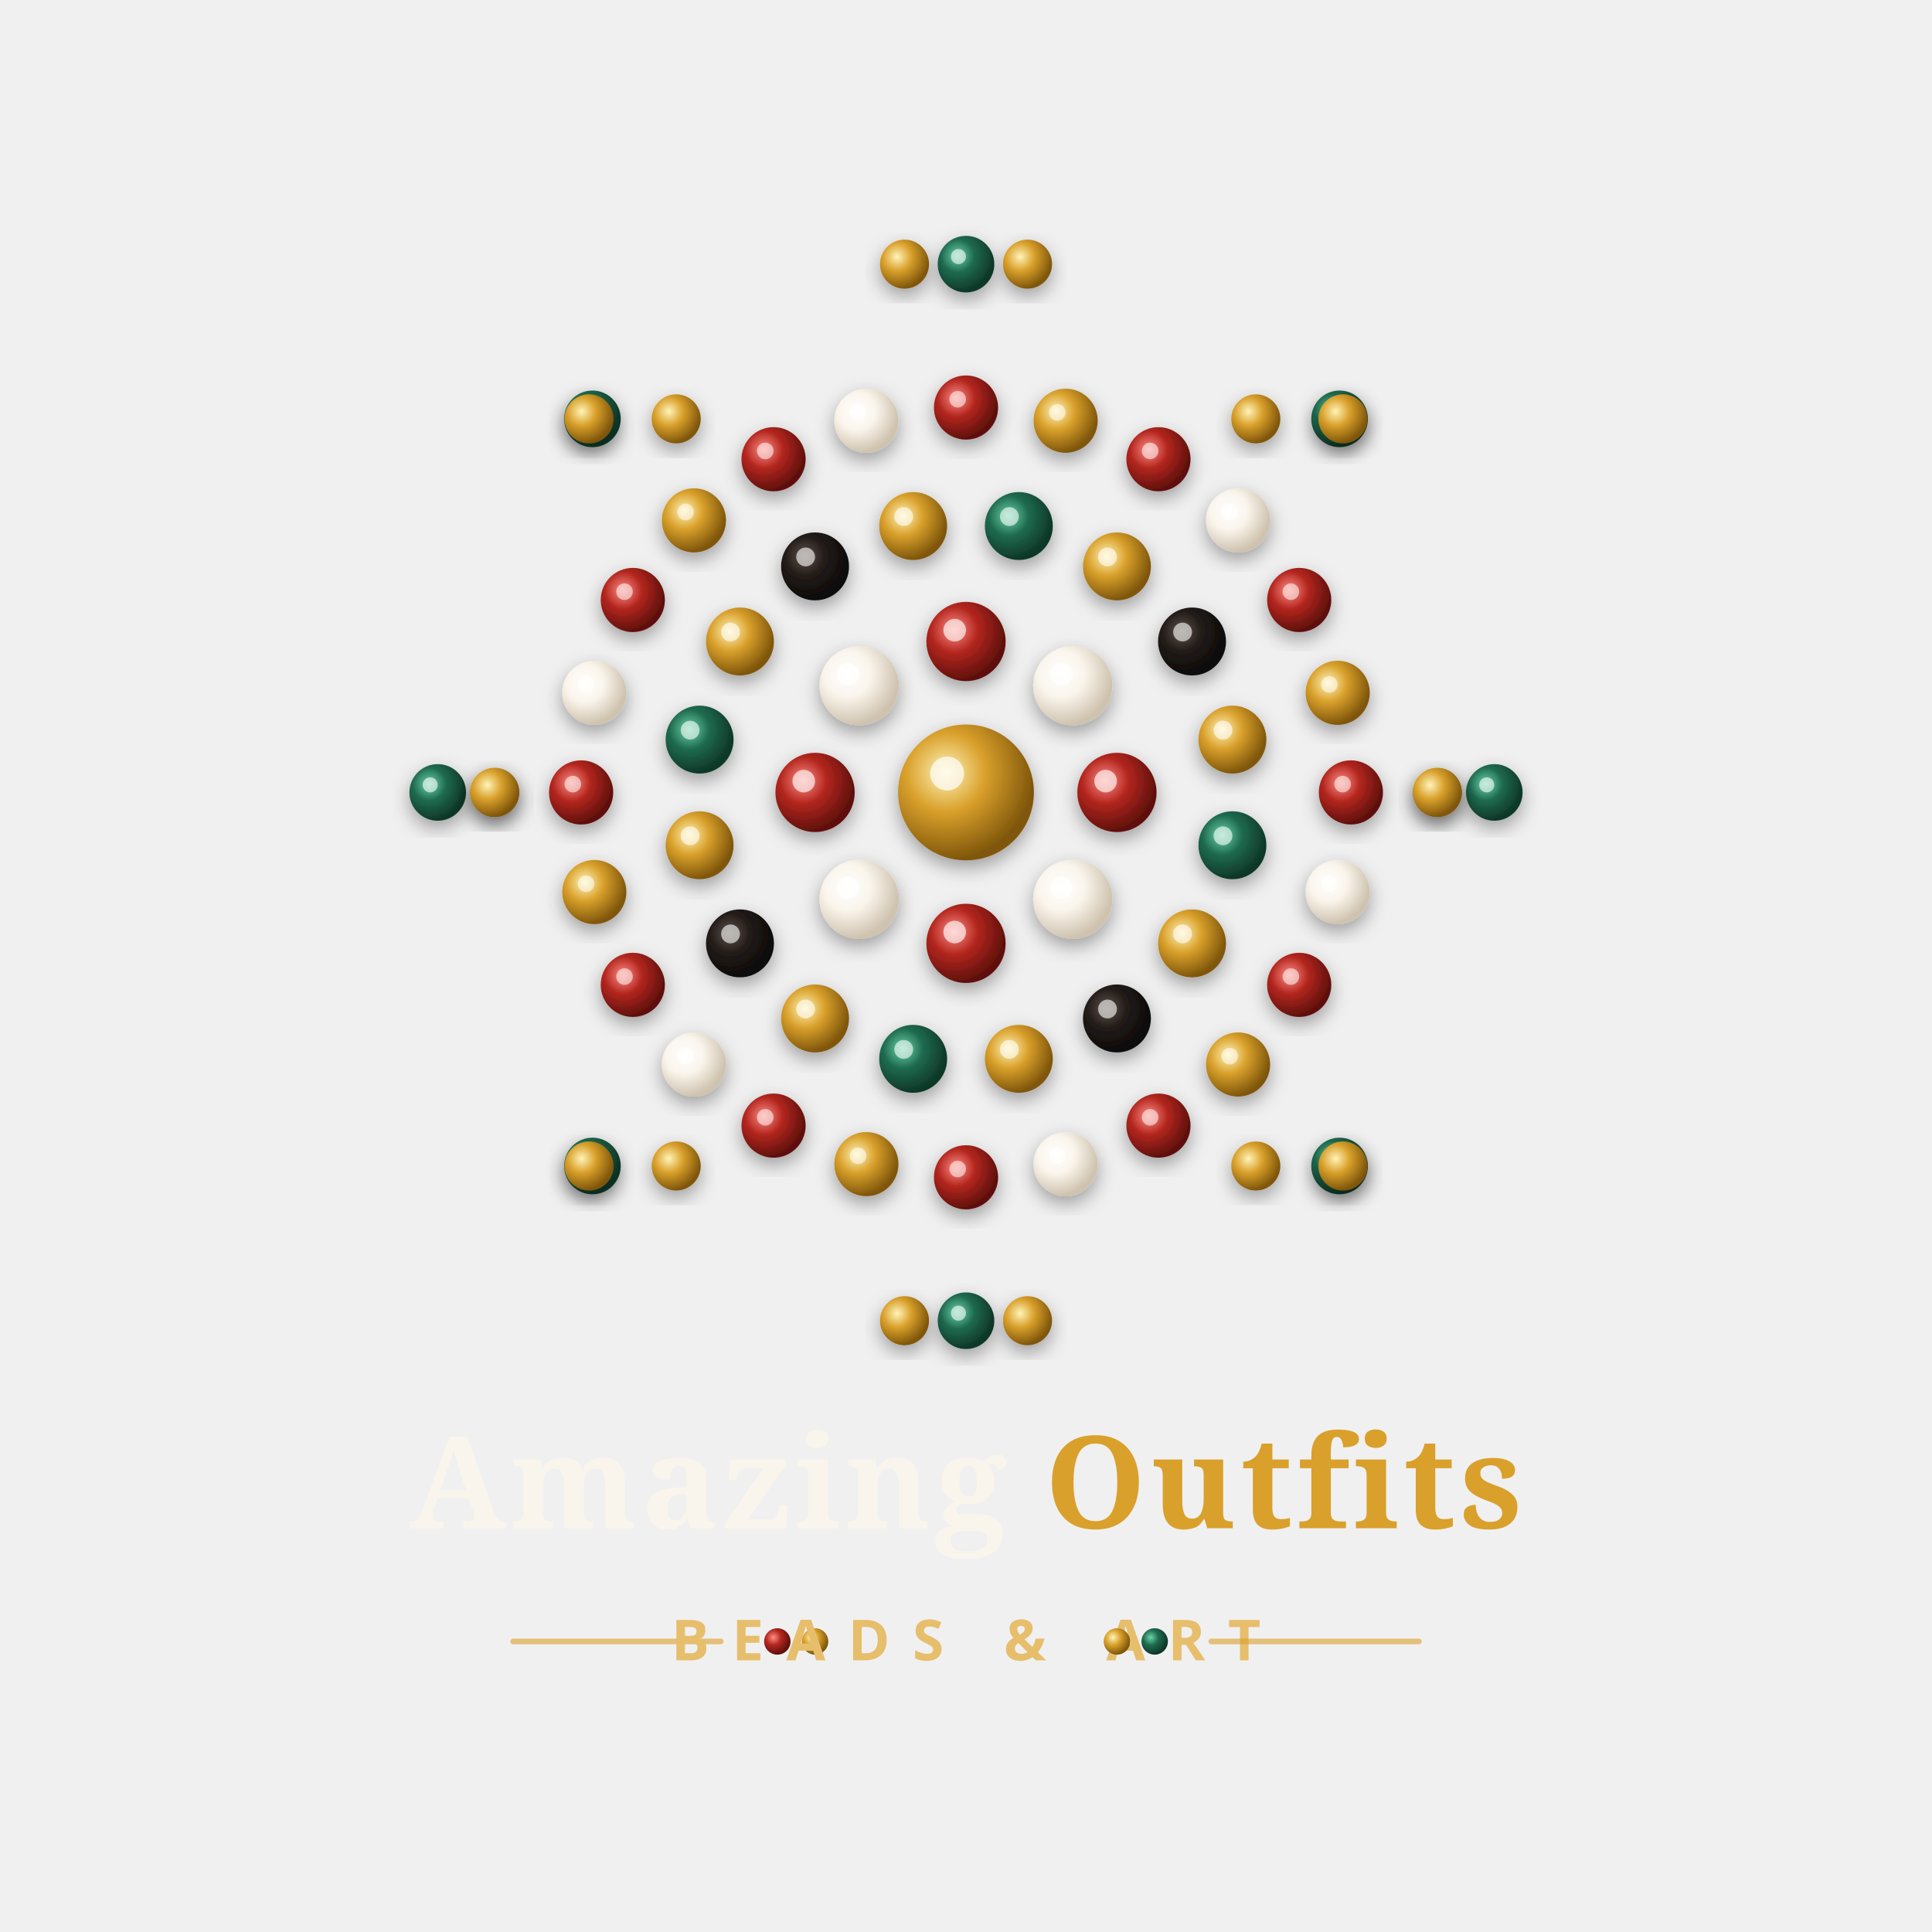
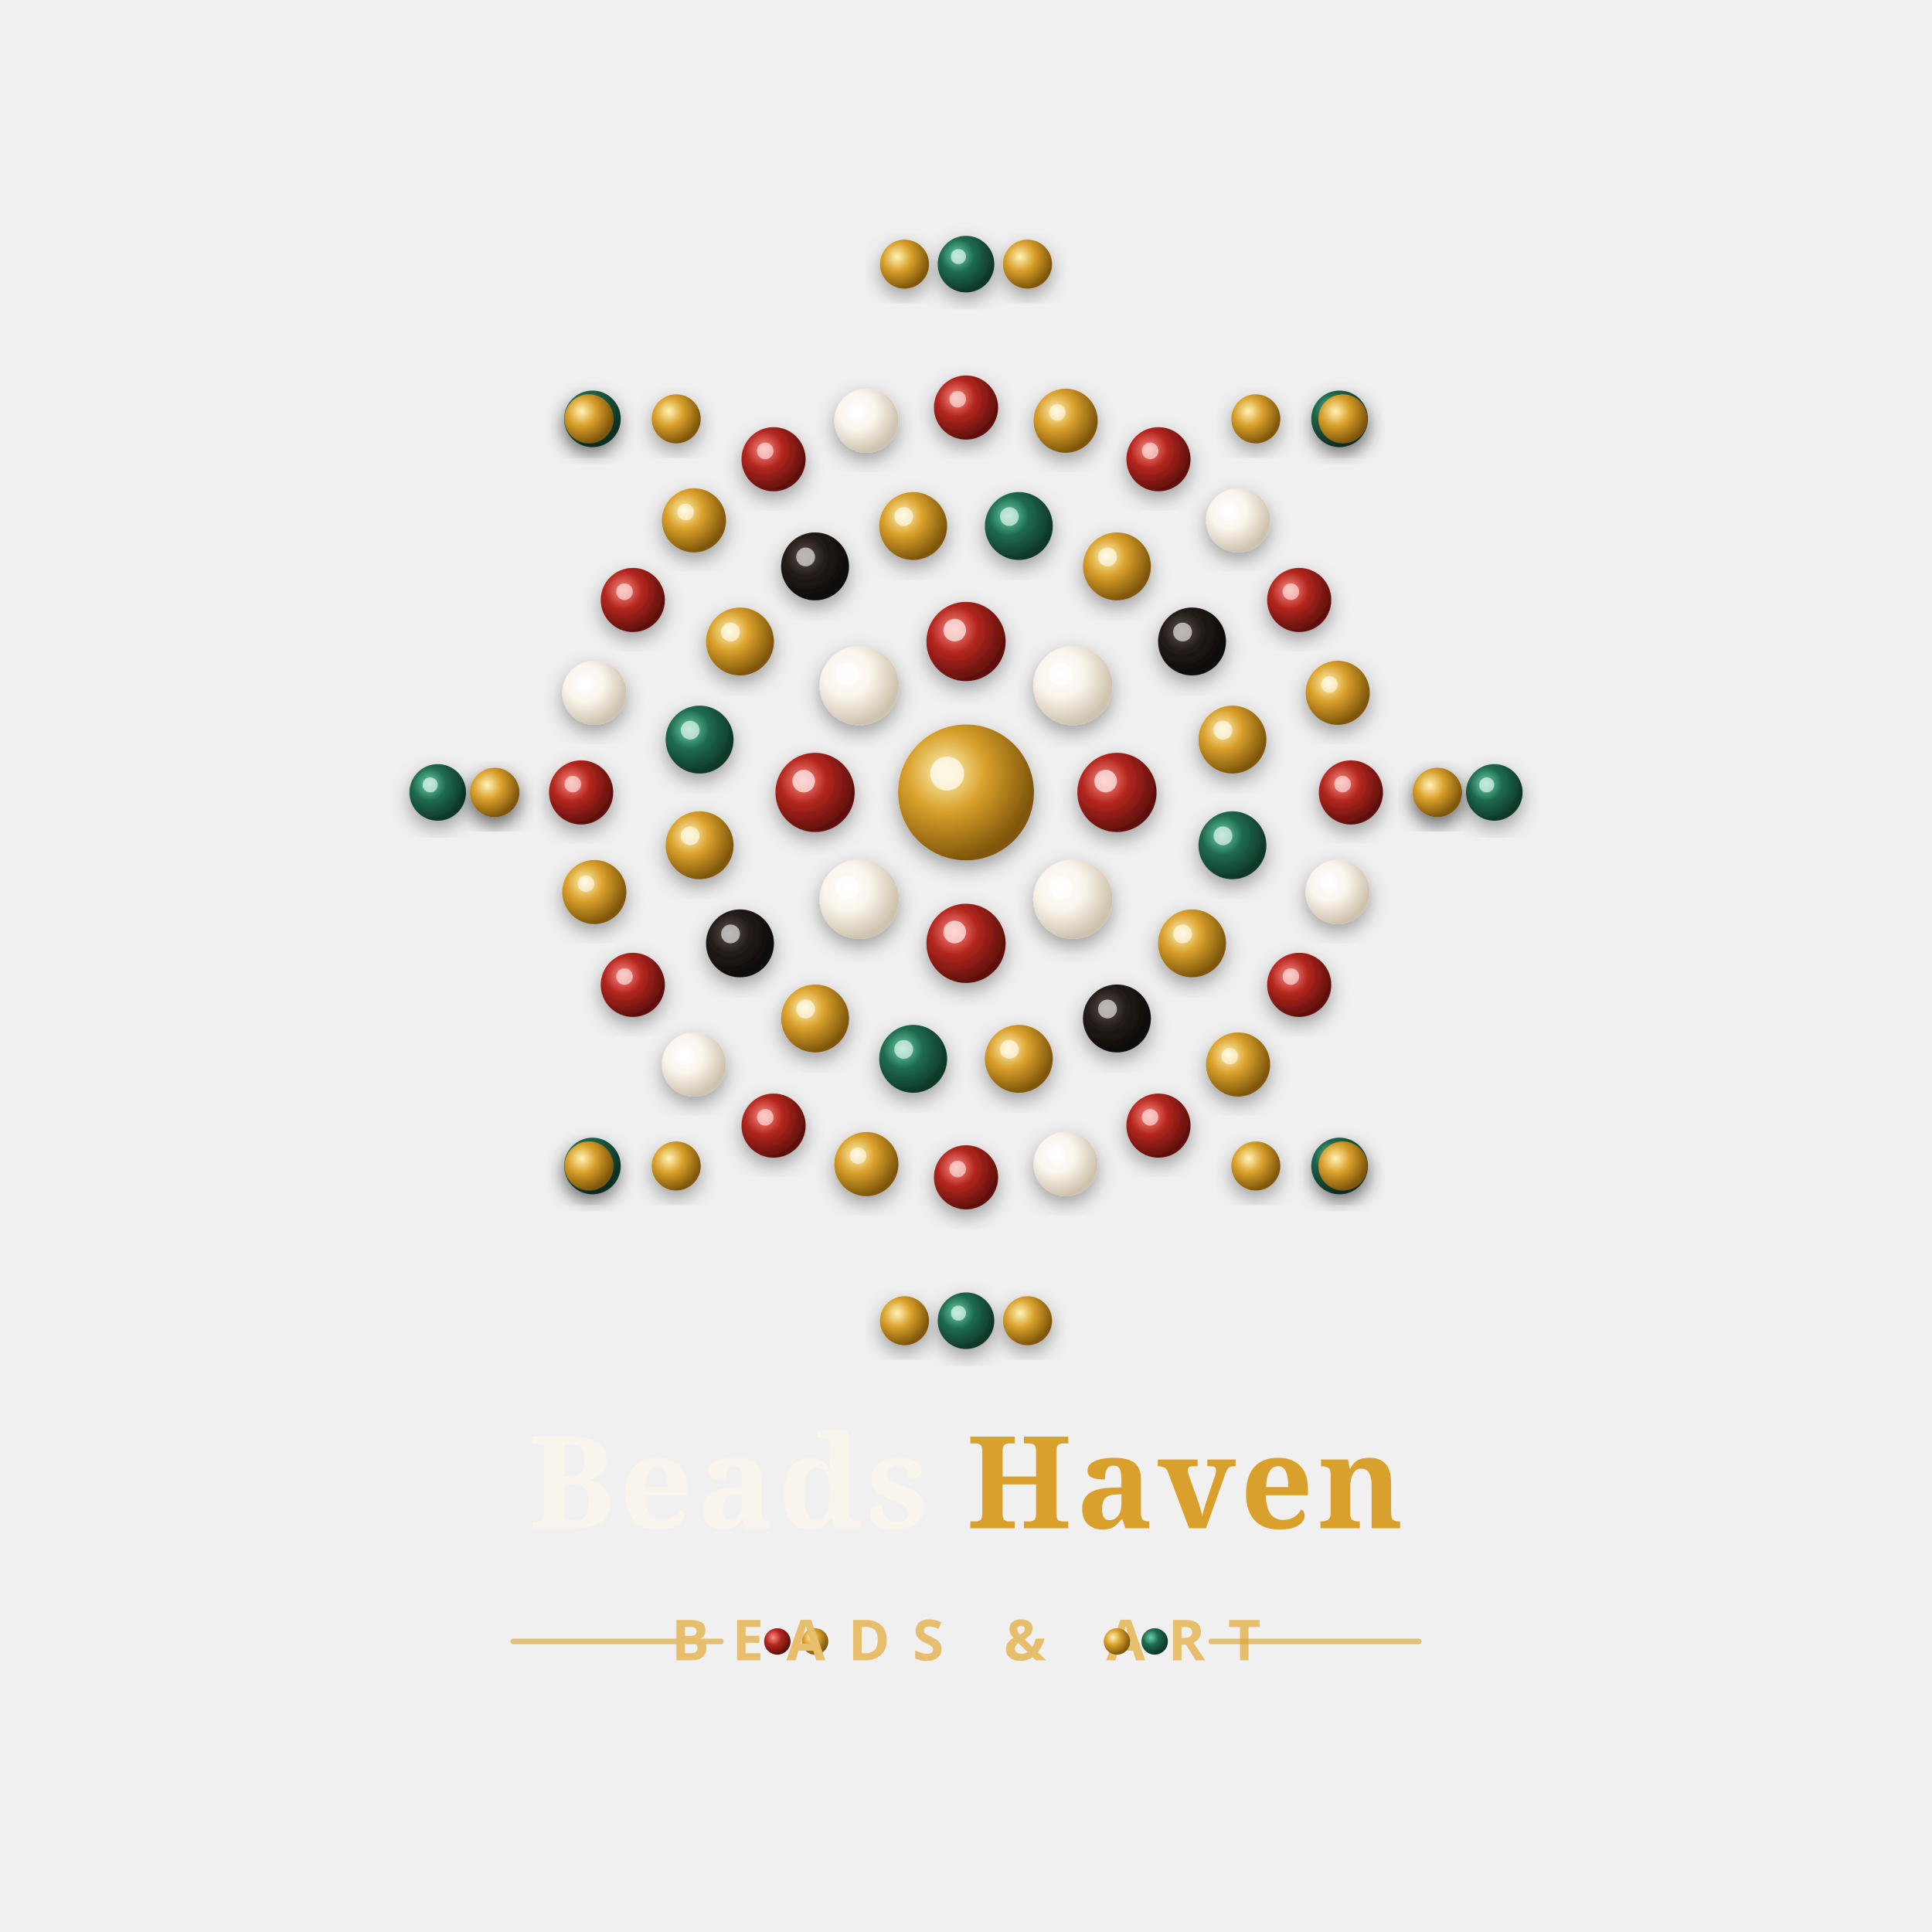
<svg xmlns="http://www.w3.org/2000/svg" viewBox="0 0 512 512" width="512" height="512">
  <defs>
    <radialGradient id="goldBead" cx="35%" cy="35%" r="65%">
      <stop offset="0%" stop-color="#fff4b8" />
      <stop offset="45%" stop-color="#d9a02b" />
      <stop offset="100%" stop-color="#80570b" />
    </radialGradient>
    <radialGradient id="redBead" cx="35%" cy="35%" r="65%">
      <stop offset="0%" stop-color="#ff8e87" />
      <stop offset="45%" stop-color="#b3261e" />
      <stop offset="100%" stop-color="#5f100c" />
    </radialGradient>
    <radialGradient id="greenBead" cx="35%" cy="35%" r="65%">
      <stop offset="0%" stop-color="#6ad4aa" />
      <stop offset="45%" stop-color="#1f6b4f" />
      <stop offset="100%" stop-color="#0e3728" />
    </radialGradient>
    <radialGradient id="blackBead" cx="35%" cy="35%" r="65%">
      <stop offset="0%" stop-color="#5d524b" />
      <stop offset="45%" stop-color="#231c19" />
      <stop offset="100%" stop-color="#0c0908" />
    </radialGradient>
    <radialGradient id="creamBead" cx="35%" cy="35%" r="65%">
      <stop offset="0%" stop-color="#ffffff" />
      <stop offset="45%" stop-color="#faf5ec" />
      <stop offset="100%" stop-color="#cfc3af" />
    </radialGradient>
    <filter id="beadShadow" x="-30%" y="-30%" width="160%" height="160%">
      <feDropShadow dx="0" dy="2" stdDeviation="2.5" flood-color="#000000" flood-opacity="0.35" />
    </filter>
  </defs>
  <circle cx="256" cy="210" r="18.0" fill="url(#goldBead)" filter="url(#beadShadow)" />
  <circle cx="251.0" cy="205.0" r="4.5" fill="#ffffff" opacity="0.7" />
  <circle cx="296.0" cy="210.0" r="10.5" fill="url(#redBead)" filter="url(#beadShadow)" />
  <circle cx="293.0" cy="207.0" r="3.0" fill="#ffffff" opacity="0.65" />
  <circle cx="284.3" cy="238.3" r="10.5" fill="url(#creamBead)" filter="url(#beadShadow)" />
  <circle cx="281.3" cy="235.3" r="3.0" fill="#ffffff" opacity="0.65" />
  <circle cx="256.0" cy="250.0" r="10.5" fill="url(#redBead)" filter="url(#beadShadow)" />
  <circle cx="253.0" cy="247.0" r="3.0" fill="#ffffff" opacity="0.65" />
  <circle cx="227.7" cy="238.3" r="10.5" fill="url(#creamBead)" filter="url(#beadShadow)" />
  <circle cx="224.7" cy="235.3" r="3.0" fill="#ffffff" opacity="0.65" />
  <circle cx="216.0" cy="210.0" r="10.5" fill="url(#redBead)" filter="url(#beadShadow)" />
  <circle cx="213.0" cy="207.0" r="3.0" fill="#ffffff" opacity="0.65" />
  <circle cx="227.7" cy="181.7" r="10.5" fill="url(#creamBead)" filter="url(#beadShadow)" />
  <circle cx="224.7" cy="178.7" r="3.0" fill="#ffffff" opacity="0.65" />
  <circle cx="256.0" cy="170.0" r="10.5" fill="url(#redBead)" filter="url(#beadShadow)" />
  <circle cx="253.0" cy="167.0" r="3.0" fill="#ffffff" opacity="0.65" />
  <circle cx="284.3" cy="181.7" r="10.5" fill="url(#creamBead)" filter="url(#beadShadow)" />
  <circle cx="281.3" cy="178.7" r="3.0" fill="#ffffff" opacity="0.65" />
  <circle cx="326.6" cy="224.0" r="9.0" fill="url(#greenBead)" filter="url(#beadShadow)" />
  <circle cx="324.1" cy="221.5" r="2.5" fill="#ffffff" opacity="0.6" />
  <circle cx="315.9" cy="250.0" r="9.0" fill="url(#goldBead)" filter="url(#beadShadow)" />
  <circle cx="313.4" cy="247.5" r="2.5" fill="#ffffff" opacity="0.6" />
  <circle cx="296.0" cy="269.9" r="9.0" fill="url(#blackBead)" filter="url(#beadShadow)" />
  <circle cx="293.5" cy="267.4" r="2.5" fill="#ffffff" opacity="0.6" />
  <circle cx="270.0" cy="280.6" r="9.0" fill="url(#goldBead)" filter="url(#beadShadow)" />
  <circle cx="267.5" cy="278.1" r="2.5" fill="#ffffff" opacity="0.6" />
  <circle cx="242.0" cy="280.6" r="9.0" fill="url(#greenBead)" filter="url(#beadShadow)" />
  <circle cx="239.5" cy="278.1" r="2.5" fill="#ffffff" opacity="0.6" />
  <circle cx="216.0" cy="269.9" r="9.0" fill="url(#goldBead)" filter="url(#beadShadow)" />
  <circle cx="213.5" cy="267.4" r="2.5" fill="#ffffff" opacity="0.6" />
  <circle cx="196.1" cy="250.0" r="9.0" fill="url(#blackBead)" filter="url(#beadShadow)" />
  <circle cx="193.6" cy="247.5" r="2.5" fill="#ffffff" opacity="0.6" />
  <circle cx="185.4" cy="224.0" r="9.0" fill="url(#goldBead)" filter="url(#beadShadow)" />
  <circle cx="182.9" cy="221.5" r="2.5" fill="#ffffff" opacity="0.6" />
  <circle cx="185.4" cy="196.0" r="9.0" fill="url(#greenBead)" filter="url(#beadShadow)" />
  <circle cx="182.9" cy="193.5" r="2.5" fill="#ffffff" opacity="0.6" />
  <circle cx="196.1" cy="170.0" r="9.0" fill="url(#goldBead)" filter="url(#beadShadow)" />
  <circle cx="193.6" cy="167.5" r="2.5" fill="#ffffff" opacity="0.6" />
  <circle cx="216.0" cy="150.1" r="9.0" fill="url(#blackBead)" filter="url(#beadShadow)" />
  <circle cx="213.5" cy="147.6" r="2.5" fill="#ffffff" opacity="0.6" />
  <circle cx="242.0" cy="139.4" r="9.0" fill="url(#goldBead)" filter="url(#beadShadow)" />
  <circle cx="239.5" cy="136.9" r="2.5" fill="#ffffff" opacity="0.6" />
  <circle cx="270.0" cy="139.4" r="9.0" fill="url(#greenBead)" filter="url(#beadShadow)" />
  <circle cx="267.5" cy="136.9" r="2.5" fill="#ffffff" opacity="0.6" />
  <circle cx="296.0" cy="150.1" r="9.0" fill="url(#goldBead)" filter="url(#beadShadow)" />
  <circle cx="293.5" cy="147.6" r="2.5" fill="#ffffff" opacity="0.6" />
  <circle cx="315.9" cy="170.0" r="9.0" fill="url(#blackBead)" filter="url(#beadShadow)" />
  <circle cx="313.4" cy="167.5" r="2.5" fill="#ffffff" opacity="0.6" />
  <circle cx="326.6" cy="196.0" r="9.0" fill="url(#goldBead)" filter="url(#beadShadow)" />
  <circle cx="324.1" cy="193.5" r="2.5" fill="#ffffff" opacity="0.6" />
  <circle cx="358.0" cy="210.0" r="8.5" fill="url(#redBead)" filter="url(#beadShadow)" />
  <circle cx="355.8" cy="207.8" r="2.2" fill="#ffffff" opacity="0.55" />
  <circle cx="354.5" cy="236.4" r="8.5" fill="url(#creamBead)" filter="url(#beadShadow)" />
  <circle cx="352.3" cy="234.2" r="2.2" fill="#ffffff" opacity="0.55" />
  <circle cx="344.3" cy="261.0" r="8.5" fill="url(#redBead)" filter="url(#beadShadow)" />
  <circle cx="342.1" cy="258.8" r="2.2" fill="#ffffff" opacity="0.55" />
  <circle cx="328.1" cy="282.1" r="8.5" fill="url(#goldBead)" filter="url(#beadShadow)" />
  <circle cx="325.9" cy="279.9" r="2.2" fill="#ffffff" opacity="0.55" />
  <circle cx="307.0" cy="298.3" r="8.5" fill="url(#redBead)" filter="url(#beadShadow)" />
  <circle cx="304.8" cy="296.1" r="2.2" fill="#ffffff" opacity="0.55" />
  <circle cx="282.4" cy="308.5" r="8.5" fill="url(#creamBead)" filter="url(#beadShadow)" />
  <circle cx="280.2" cy="306.3" r="2.2" fill="#ffffff" opacity="0.55" />
  <circle cx="256.0" cy="312.0" r="8.5" fill="url(#redBead)" filter="url(#beadShadow)" />
  <circle cx="253.8" cy="309.8" r="2.2" fill="#ffffff" opacity="0.55" />
  <circle cx="229.6" cy="308.5" r="8.5" fill="url(#goldBead)" filter="url(#beadShadow)" />
  <circle cx="227.4" cy="306.3" r="2.2" fill="#ffffff" opacity="0.55" />
  <circle cx="205.0" cy="298.3" r="8.5" fill="url(#redBead)" filter="url(#beadShadow)" />
  <circle cx="202.8" cy="296.1" r="2.2" fill="#ffffff" opacity="0.55" />
  <circle cx="183.9" cy="282.1" r="8.5" fill="url(#creamBead)" filter="url(#beadShadow)" />
  <circle cx="181.7" cy="279.9" r="2.2" fill="#ffffff" opacity="0.55" />
  <circle cx="167.7" cy="261.0" r="8.5" fill="url(#redBead)" filter="url(#beadShadow)" />
  <circle cx="165.5" cy="258.8" r="2.2" fill="#ffffff" opacity="0.55" />
  <circle cx="157.5" cy="236.4" r="8.5" fill="url(#goldBead)" filter="url(#beadShadow)" />
  <circle cx="155.3" cy="234.2" r="2.2" fill="#ffffff" opacity="0.55" />
  <circle cx="154.0" cy="210.0" r="8.5" fill="url(#redBead)" filter="url(#beadShadow)" />
  <circle cx="151.8" cy="207.8" r="2.2" fill="#ffffff" opacity="0.55" />
  <circle cx="157.5" cy="183.6" r="8.5" fill="url(#creamBead)" filter="url(#beadShadow)" />
  <circle cx="155.3" cy="181.4" r="2.2" fill="#ffffff" opacity="0.55" />
  <circle cx="167.7" cy="159.0" r="8.5" fill="url(#redBead)" filter="url(#beadShadow)" />
  <circle cx="165.5" cy="156.8" r="2.2" fill="#ffffff" opacity="0.55" />
  <circle cx="183.9" cy="137.9" r="8.5" fill="url(#goldBead)" filter="url(#beadShadow)" />
  <circle cx="181.7" cy="135.7" r="2.2" fill="#ffffff" opacity="0.55" />
  <circle cx="205.0" cy="121.7" r="8.5" fill="url(#redBead)" filter="url(#beadShadow)" />
  <circle cx="202.8" cy="119.5" r="2.2" fill="#ffffff" opacity="0.55" />
  <circle cx="229.6" cy="111.5" r="8.5" fill="url(#creamBead)" filter="url(#beadShadow)" />
  <circle cx="227.4" cy="109.3" r="2.2" fill="#ffffff" opacity="0.55" />
  <circle cx="256.0" cy="108.0" r="8.5" fill="url(#redBead)" filter="url(#beadShadow)" />
  <circle cx="253.8" cy="105.8" r="2.2" fill="#ffffff" opacity="0.55" />
  <circle cx="282.4" cy="111.5" r="8.5" fill="url(#goldBead)" filter="url(#beadShadow)" />
  <circle cx="280.2" cy="109.3" r="2.2" fill="#ffffff" opacity="0.55" />
  <circle cx="307.0" cy="121.7" r="8.5" fill="url(#redBead)" filter="url(#beadShadow)" />
  <circle cx="304.8" cy="119.5" r="2.2" fill="#ffffff" opacity="0.55" />
  <circle cx="328.1" cy="137.9" r="8.5" fill="url(#creamBead)" filter="url(#beadShadow)" />
  <circle cx="325.9" cy="135.7" r="2.2" fill="#ffffff" opacity="0.55" />
  <circle cx="344.3" cy="159.0" r="8.5" fill="url(#redBead)" filter="url(#beadShadow)" />
  <circle cx="342.1" cy="156.8" r="2.2" fill="#ffffff" opacity="0.55" />
  <circle cx="354.5" cy="183.6" r="8.5" fill="url(#goldBead)" filter="url(#beadShadow)" />
  <circle cx="352.3" cy="181.4" r="2.2" fill="#ffffff" opacity="0.55" />
  <circle cx="396.0" cy="210.0" r="7.5" fill="url(#greenBead)" filter="url(#beadShadow)" />
  <circle cx="394.0" cy="208.0" r="2.0" fill="#ffffff" opacity="0.6" />
  <circle cx="380.9" cy="210.0" r="6.5" fill="url(#goldBead)" filter="url(#beadShadow)" />
  <circle cx="380.9" cy="210.0" r="6.5" fill="url(#goldBead)" filter="url(#beadShadow)" />
  <circle cx="355.0" cy="309.0" r="7.5" fill="url(#greenBead)" filter="url(#beadShadow)" />
  <circle cx="353.0" cy="307.0" r="2.0" fill="#ffffff" opacity="0.6" />
  <circle cx="355.9" cy="309.0" r="6.5" fill="url(#goldBead)" filter="url(#beadShadow)" />
  <circle cx="332.8" cy="309.0" r="6.5" fill="url(#goldBead)" filter="url(#beadShadow)" />
  <circle cx="256.0" cy="350.0" r="7.5" fill="url(#greenBead)" filter="url(#beadShadow)" />
  <circle cx="254.0" cy="348.0" r="2.0" fill="#ffffff" opacity="0.6" />
  <circle cx="272.3" cy="350.0" r="6.5" fill="url(#goldBead)" filter="url(#beadShadow)" />
  <circle cx="239.7" cy="350.0" r="6.5" fill="url(#goldBead)" filter="url(#beadShadow)" />
  <circle cx="157.0" cy="309.0" r="7.5" fill="url(#greenBead)" filter="url(#beadShadow)" />
  <circle cx="155.0" cy="307.0" r="2.0" fill="#ffffff" opacity="0.6" />
  <circle cx="179.2" cy="309.0" r="6.5" fill="url(#goldBead)" filter="url(#beadShadow)" />
  <circle cx="156.1" cy="309.0" r="6.5" fill="url(#goldBead)" filter="url(#beadShadow)" />
  <circle cx="116.0" cy="210.0" r="7.5" fill="url(#greenBead)" filter="url(#beadShadow)" />
  <circle cx="114.0" cy="208.0" r="2.0" fill="#ffffff" opacity="0.6" />
  <circle cx="131.1" cy="210.0" r="6.5" fill="url(#goldBead)" filter="url(#beadShadow)" />
  <circle cx="131.1" cy="210.0" r="6.5" fill="url(#goldBead)" filter="url(#beadShadow)" />
  <circle cx="157.0" cy="111.0" r="7.5" fill="url(#greenBead)" filter="url(#beadShadow)" />
  <circle cx="155.0" cy="109.0" r="2.0" fill="#ffffff" opacity="0.6" />
  <circle cx="156.1" cy="111.0" r="6.5" fill="url(#goldBead)" filter="url(#beadShadow)" />
  <circle cx="179.2" cy="111.0" r="6.5" fill="url(#goldBead)" filter="url(#beadShadow)" />
  <circle cx="256.0" cy="70.0" r="7.5" fill="url(#greenBead)" filter="url(#beadShadow)" />
  <circle cx="254.0" cy="68.0" r="2.0" fill="#ffffff" opacity="0.6" />
  <circle cx="239.7" cy="70.0" r="6.5" fill="url(#goldBead)" filter="url(#beadShadow)" />
  <circle cx="272.3" cy="70.0" r="6.5" fill="url(#goldBead)" filter="url(#beadShadow)" />
  <circle cx="355.0" cy="111.0" r="7.5" fill="url(#greenBead)" filter="url(#beadShadow)" />
  <circle cx="353.0" cy="109.0" r="2.0" fill="#ffffff" opacity="0.6" />
  <circle cx="332.8" cy="111.0" r="6.5" fill="url(#goldBead)" filter="url(#beadShadow)" />
  <circle cx="355.9" cy="111.0" r="6.5" fill="url(#goldBead)" filter="url(#beadShadow)" />
  <text x="256" y="405" text-anchor="middle" font-family="'Playfair Display', Georgia, serif" font-weight="700" font-size="34" letter-spacing="1.2" fill="#faf5ec">
-           Amazing <tspan fill="#d9a02b">Outfits</tspan>
+           Beads <tspan fill="#d9a02b">Haven</tspan>
  </text>
  <g transform="translate(256, 440)">
    <line x1="-120" y1="-5" x2="-65" y2="-5" stroke="#d9a02b" stroke-width="1.5" stroke-linecap="round" opacity="0.6" />
    <circle cx="-50" cy="-5" r="3.5" fill="url(#redBead)" />
    <circle cx="-40" cy="-5" r="3.5" fill="url(#goldBead)" />
    <text x="0" y="0" text-anchor="middle" font-family="'DM Sans', system-ui, sans-serif" font-weight="700" font-size="15" letter-spacing="6" fill="#e6be6c">
            BEADS &amp; ART
          </text>
    <circle cx="40" cy="-5" r="3.5" fill="url(#goldBead)" />
    <circle cx="50" cy="-5" r="3.5" fill="url(#greenBead)" />
    <line x1="65" y1="-5" x2="120" y2="-5" stroke="#d9a02b" stroke-width="1.5" stroke-linecap="round" opacity="0.6" />
  </g>
</svg>
